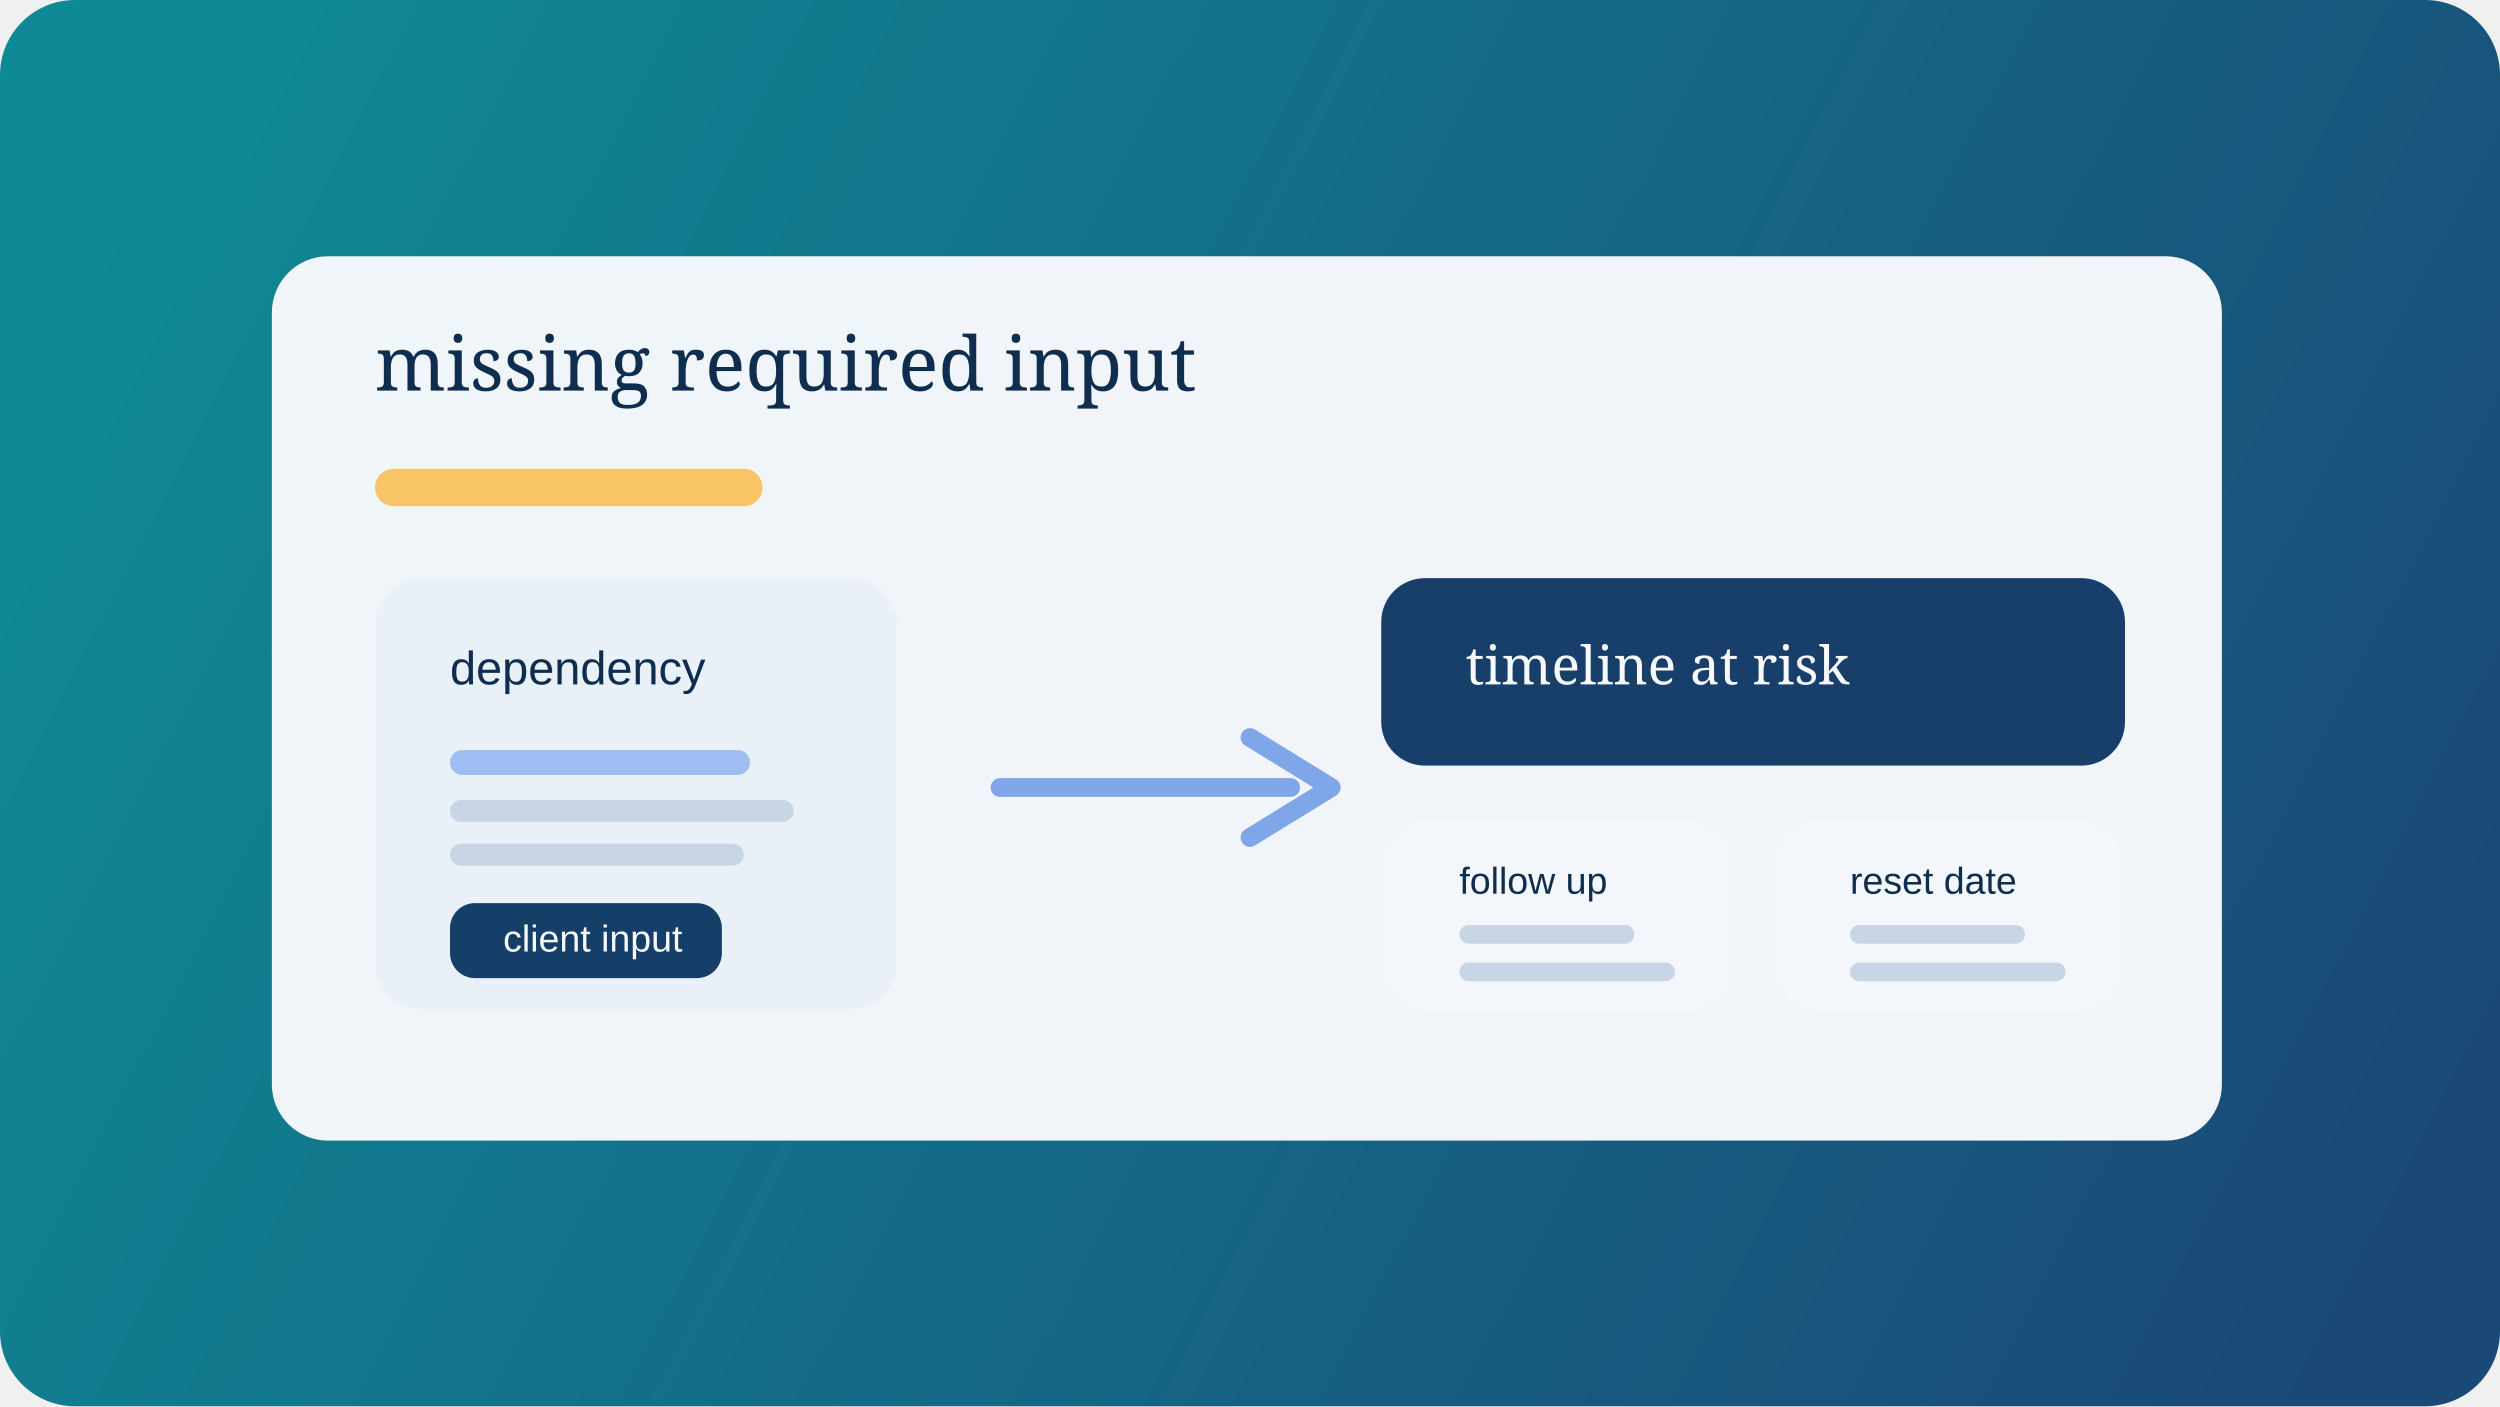
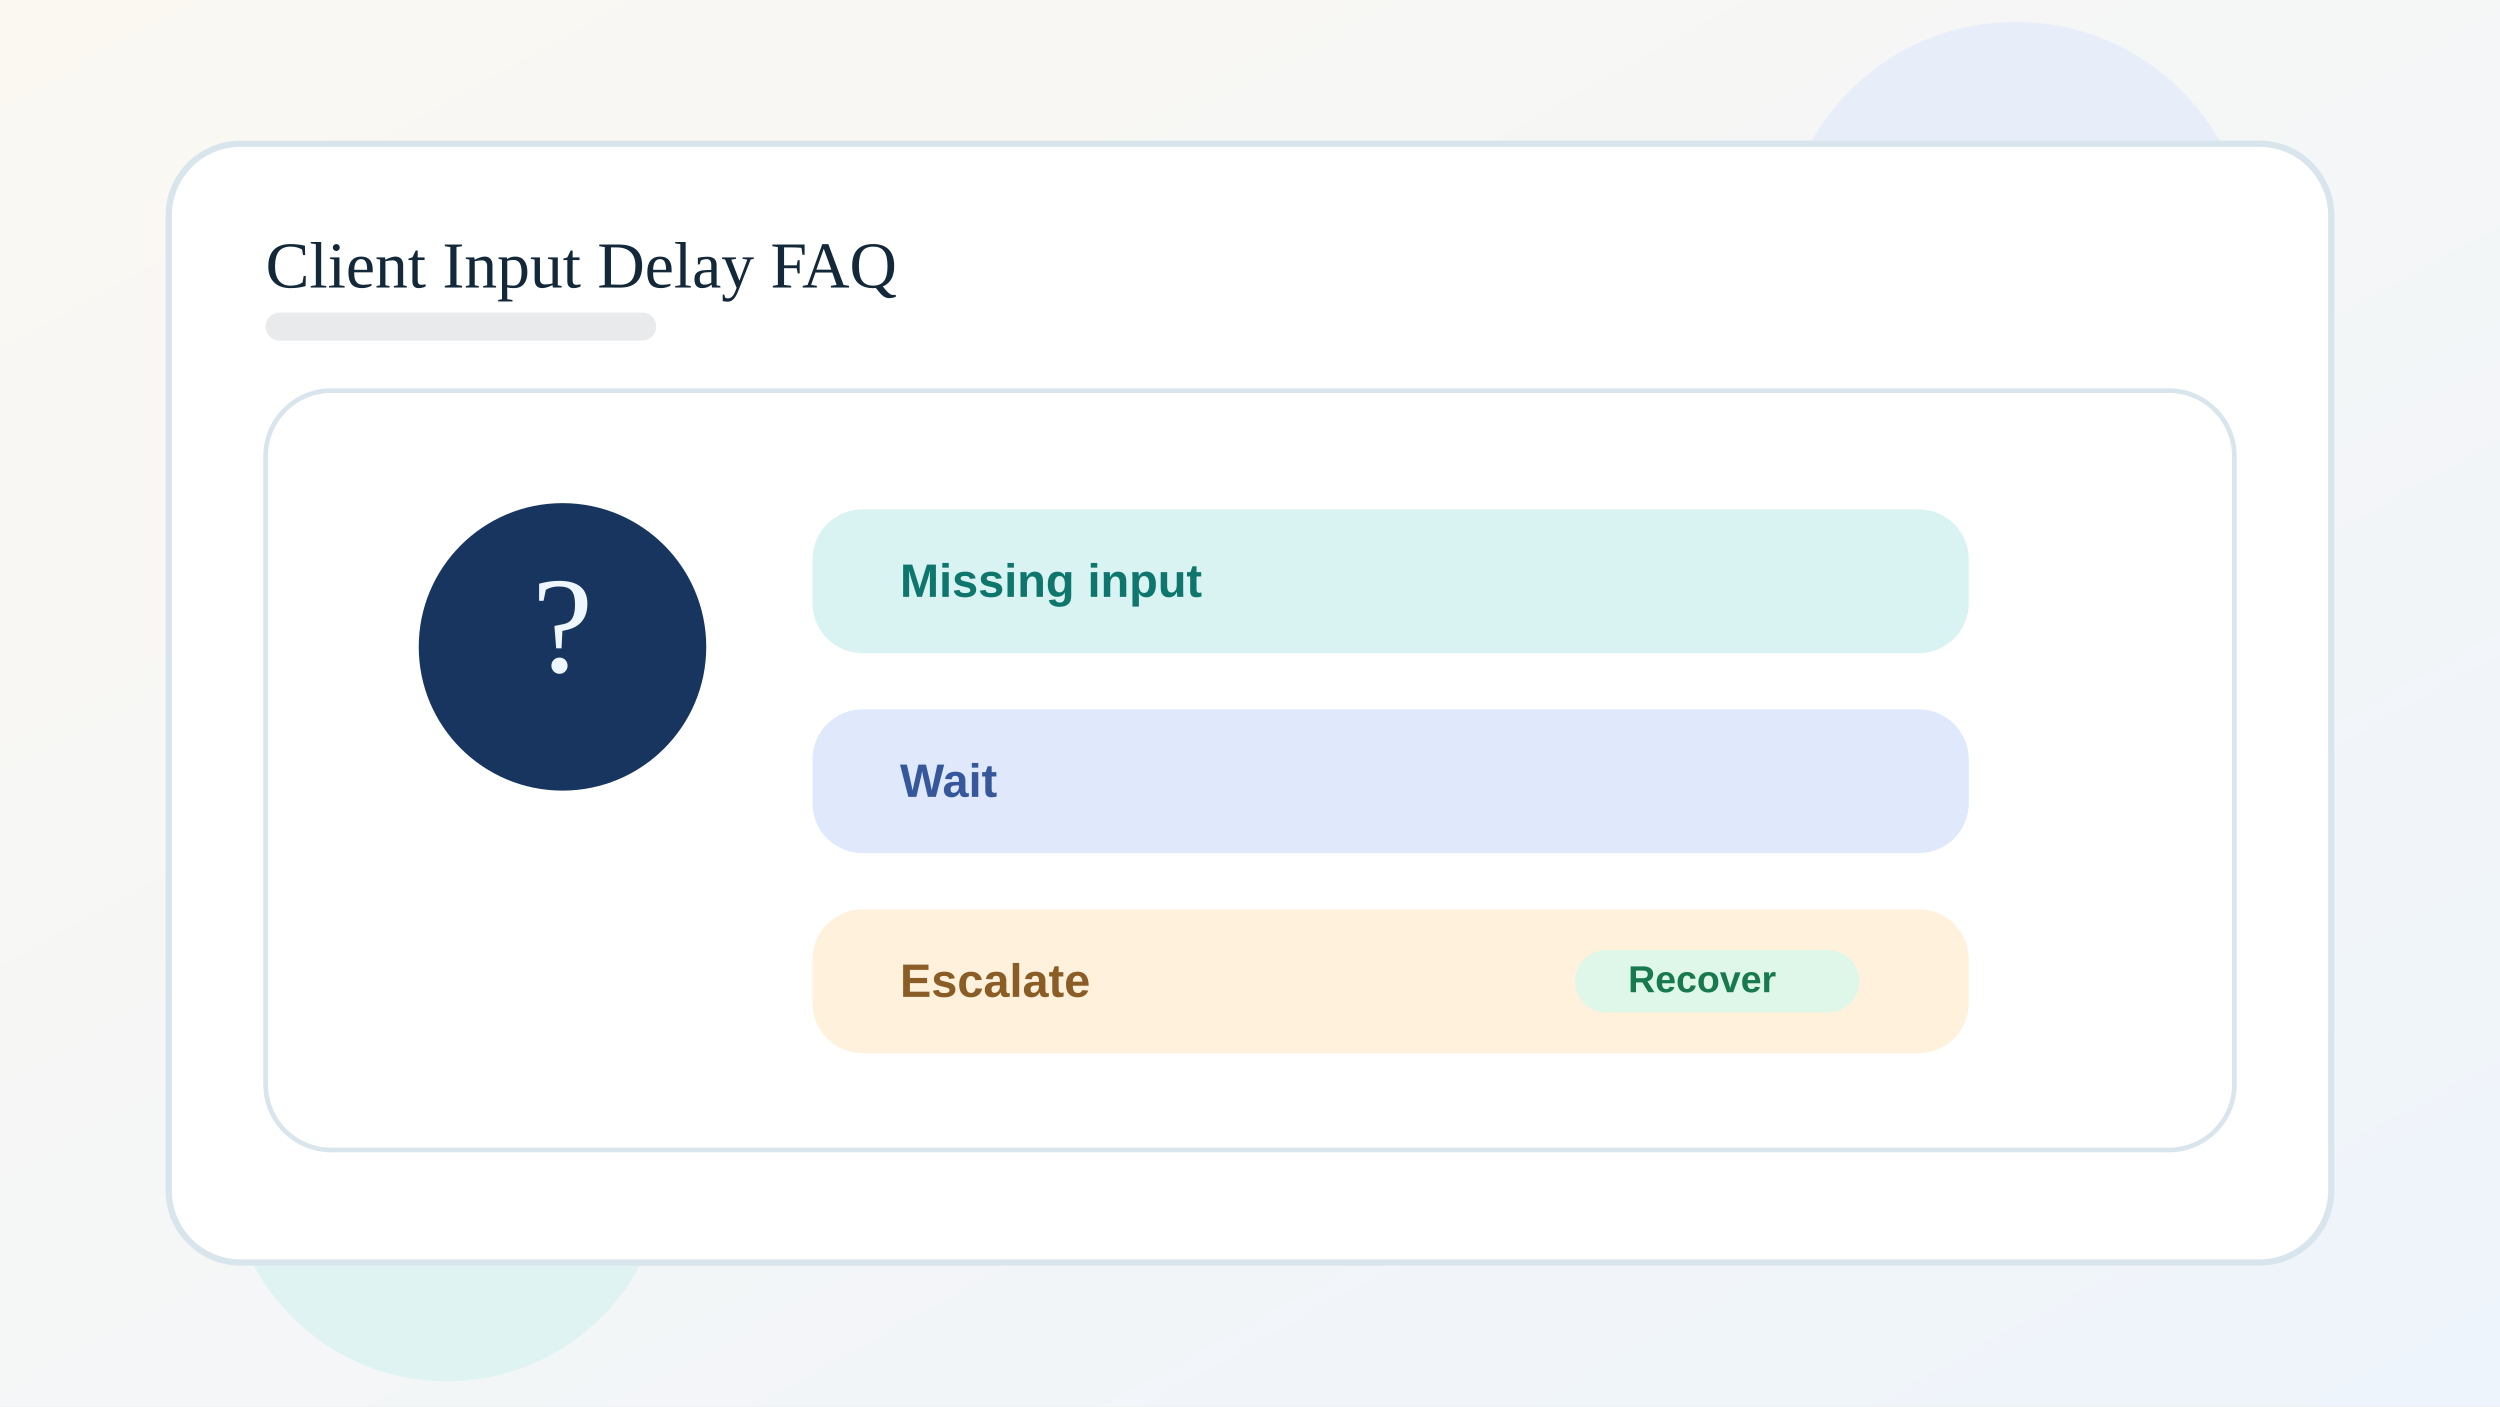
- <svg xmlns="http://www.w3.org/2000/svg" width="1600" height="900" viewBox="0 0 1600 900" fill="none">
-   <rect width="1600" height="900" rx="48" fill="url(#bg)" />
-   <rect x="174" y="164" width="1248" height="566" rx="36" fill="#F7F9FC" opacity=".97" />
-   <text x="240" y="250" fill="#0F2E4F" font-family="Georgia, serif" font-size="48">missing required input</text>
-   <rect x="240" y="300" width="248" height="24" rx="12" fill="#F7C566" />
-   <rect x="240" y="370" width="334" height="276" rx="30" fill="#E9F0F8" />
-   <text x="288" y="438" fill="#0F2E4F" font-family="Arial, sans-serif" font-size="30">dependency</text>
-   <rect x="288" y="480" width="192" height="16" rx="8" fill="#9EBDF2" />
-   <rect x="288" y="512" width="220" height="14" rx="7" fill="#C8D5E5" />
-   <rect x="288" y="540" width="188" height="14" rx="7" fill="#C8D5E5" />
-   <rect x="288" y="578" width="174" height="48" rx="16" fill="#153F68" />
-   <text x="322" y="609" fill="#F7F9FC" font-family="Arial, sans-serif" font-size="24">client input</text>
-   <path d="M640 504H826" stroke="#7EA6E8" stroke-width="12" stroke-linecap="round" />
-   <path d="M800 472L852 504L800 536" stroke="#7EA6E8" stroke-width="12" stroke-linecap="round" stroke-linejoin="round" />
-   <rect x="884" y="370" width="476" height="120" rx="28" fill="#173F69" />
-   <text x="938" y="438" fill="#F7F9FC" font-family="Georgia, serif" font-size="34">timeline at risk</text>
-   <rect x="884" y="526" width="226" height="120" rx="28" fill="#F3F7FB" />
-   <rect x="1134" y="526" width="226" height="120" rx="28" fill="#F3F7FB" />
-   <text x="934" y="572" fill="#0F2E4F" font-family="Arial, sans-serif" font-size="24">follow up</text>
-   <text x="1184" y="572" fill="#0F2E4F" font-family="Arial, sans-serif" font-size="24">reset date</text>
-   <rect x="934" y="592" width="112" height="12" rx="6" fill="#C8D5E5" />
-   <rect x="934" y="616" width="138" height="12" rx="6" fill="#C8D5E5" />
-   <rect x="1184" y="592" width="112" height="12" rx="6" fill="#C8D5E5" />
-   <rect x="1184" y="616" width="138" height="12" rx="6" fill="#C8D5E5" />
+ <svg xmlns="http://www.w3.org/2000/svg" viewBox="0 0 1600 900" role="img" aria-labelledby="title desc">
  <defs>
-     <linearGradient id="bg" x1="96" y1="90" x2="1516" y2="820" gradientUnits="userSpaceOnUse">
-       <stop stop-color="#0F8995" />
-       <stop offset="1" stop-color="#1A4976" />
+     <linearGradient id="faq-client-input-delay-faq-svg-bg" x1="0%" y1="0%" x2="100%" y2="100%">
+       <stop offset="0%" stop-color="#fbf8f2" />
+       <stop offset="100%" stop-color="#eef4fb" />
    </linearGradient>
  </defs>
+   <rect width="1600" height="900" fill="url(#faq-client-input-delay-faq-svg-bg)" />
+   <circle cx="1290" cy="164" r="150" fill="#dfe9fb" opacity=".6" />
+   <circle cx="286" cy="744" r="140" fill="#d8f3f1" opacity=".8" />
+   <rect x="108" y="92" width="1384" height="716" rx="46" fill="#ffffff" stroke="#d9e5ec" stroke-width="4" />
+   <text x="170" y="184" font-family="Georgia, 'Times New Roman', serif" font-size="42" fill="#132838">Client Input Delay FAQ</text>
+   <rect x="170" y="200" width="250" height="18" rx="9" fill="#132838" opacity=".10" />
+   <rect x="170" y="250" width="1260" height="486" rx="42" fill="#ffffff" stroke="#d9e5ec" stroke-width="3" />
+   <circle cx="360" cy="414" r="92" fill="#17355f" />
+   <text x="360" y="430" text-anchor="middle" font-family="Georgia, 'Times New Roman', serif" font-size="88" fill="#eef6ff">?</text>
+   <rect x="520" y="326" width="740" height="92" rx="32" fill="#d8f3f1" />
+   <rect x="520" y="454" width="740" height="92" rx="32" fill="#dfe9fb" />
+   <rect x="520" y="582" width="740" height="92" rx="32" fill="#fff1db" />
+   <text x="576" y="382" font-family="Arial, sans-serif" font-size="30" font-weight="700" fill="#0f766e">Missing input</text>
+   <text x="576" y="510" font-family="Arial, sans-serif" font-size="30" font-weight="700" fill="#36589a">Wait</text>
+   <text x="576" y="638" font-family="Arial, sans-serif" font-size="30" font-weight="700" fill="#8a5d27">Escalate</text>
+   <rect x="1008" y="608" width="182" height="40" rx="20" fill="#dff7e8" />
+   <text x="1042" y="635" font-family="Arial, sans-serif" font-size="24" font-weight="700" fill="#18794e">Recover</text>
</svg>
